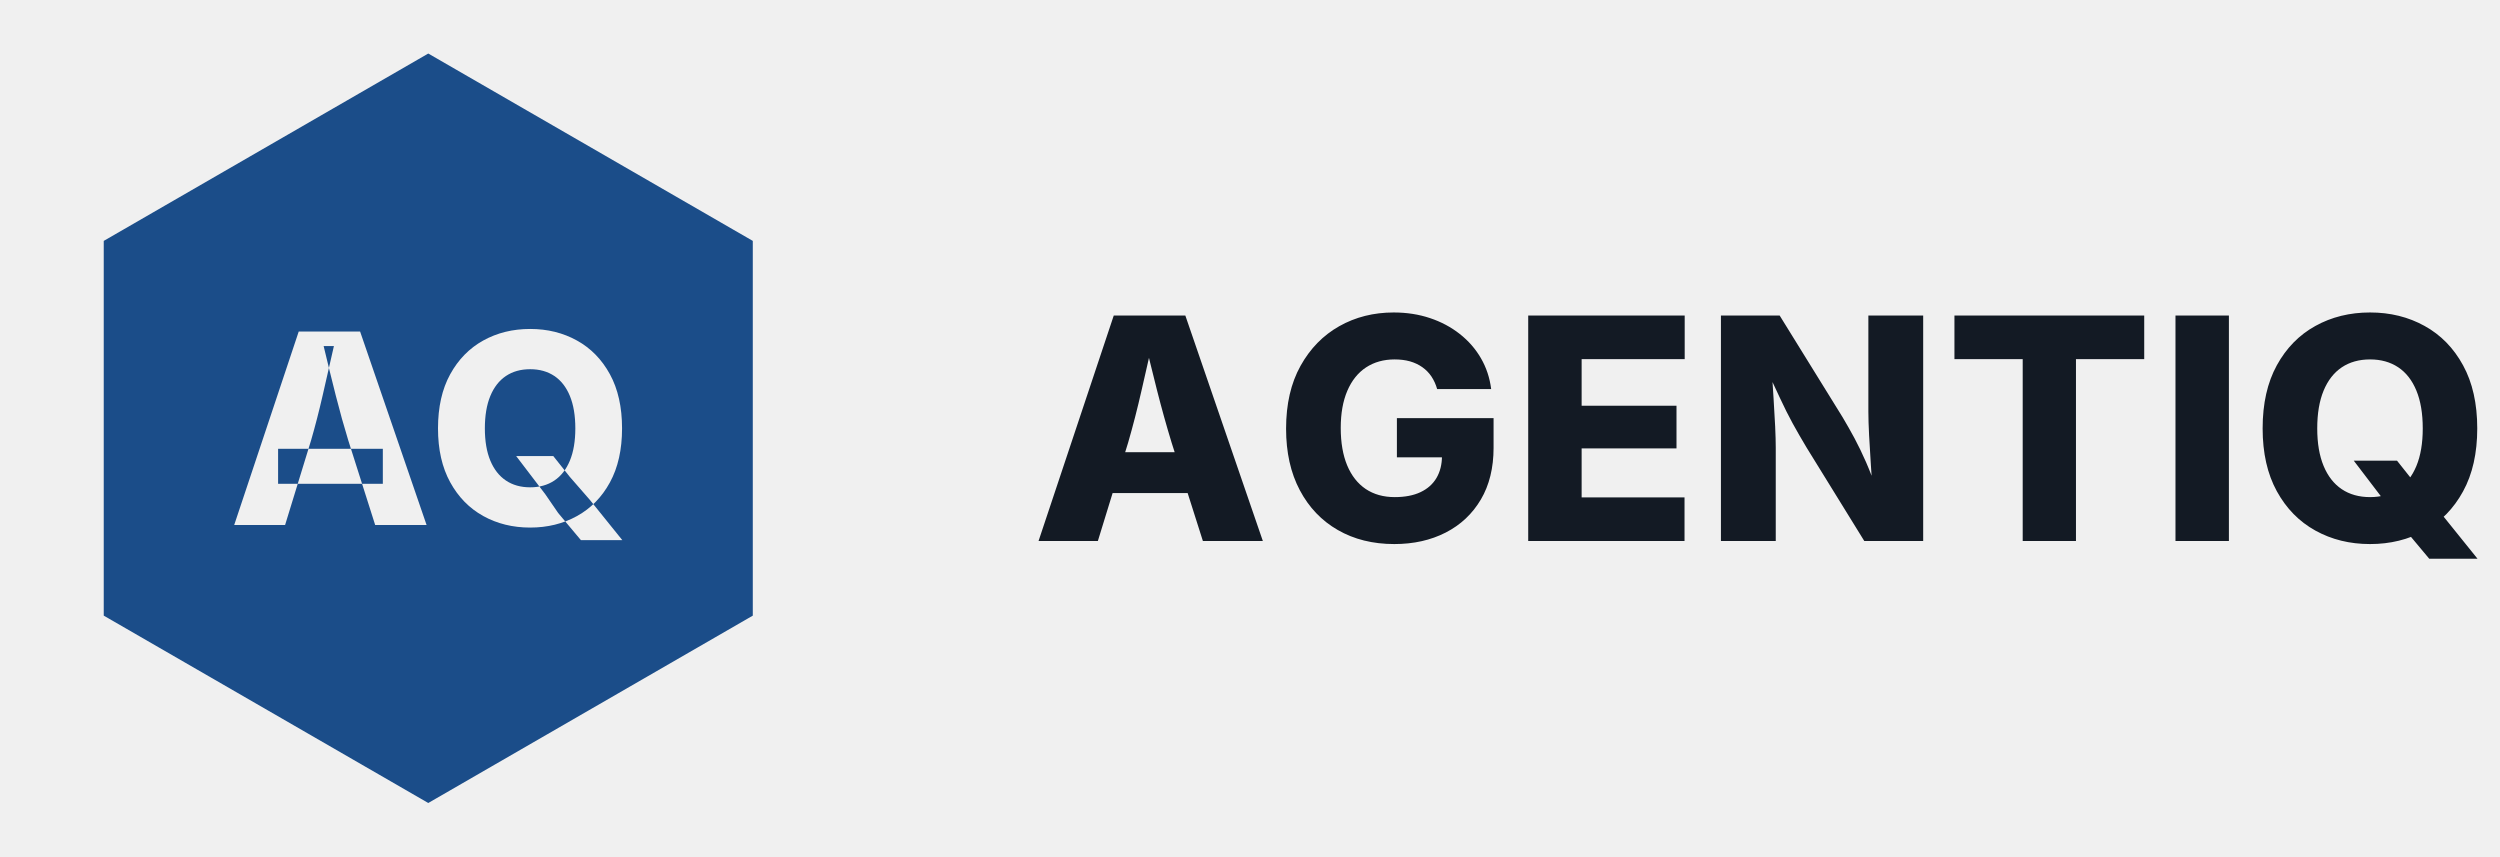
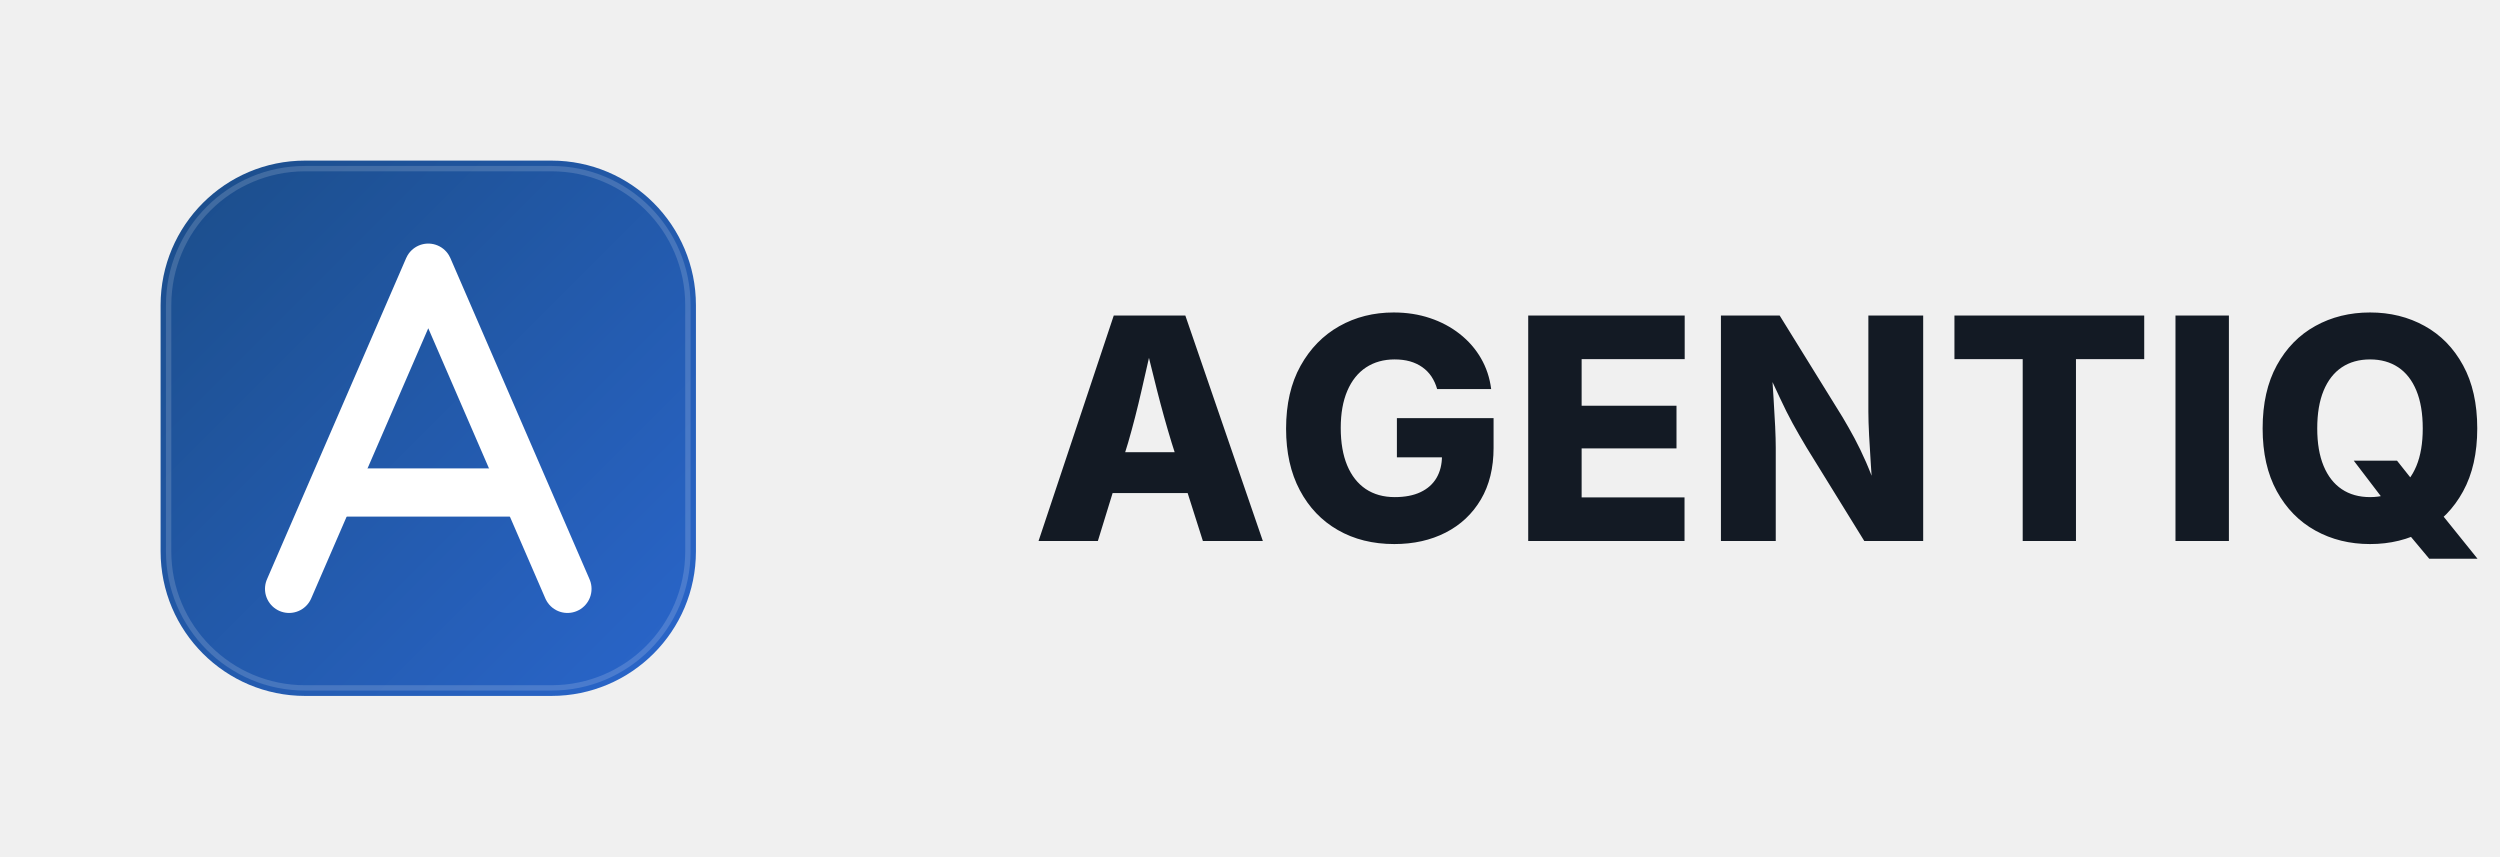
<svg xmlns="http://www.w3.org/2000/svg" viewBox="0 0 467 160" width="467" height="160" role="img" aria-label="AGENTIQ logo">
-   <g transform="scale(0.3125)">
-     <path fill="#1B4D89" fill-rule="evenodd" d="M256.00 32.00L62.01 144.00L62.01 368.00L256.00 480.00L449.99 368.00L449.99 144.00Z M140.00 313.81 178.56 198.19H215.26L254.99 313.81H224.26L208.20 263.29Q204.32 250.65 200.71 236.41Q197.11 222.17 193.46 206.88H199.59Q196.10 222.25 192.84 236.49Q189.58 250.72 185.93 263.29L170.42 313.81ZM166.23 289.21V268.26H228.84V289.21Z M308.53 272.60H330.72L340.58 285.02L352.68 298.91L372.00 322.88H347.25L333.67 306.67L325.99 295.49ZM316.91 315.36Q301.31 315.36 288.86 308.45Q276.41 301.55 269.11 288.28Q261.82 275.01 261.82 256.08Q261.82 236.99 269.11 223.72Q276.41 210.45 288.86 203.55Q301.31 196.64 316.91 196.64Q332.43 196.64 344.88 203.55Q357.34 210.45 364.59 223.72Q371.84 236.99 371.84 256.08Q371.84 275.09 364.59 288.36Q357.34 301.62 344.88 308.49Q332.43 315.36 316.91 315.36ZM316.91 291.30Q325.29 291.30 331.34 287.27Q337.39 283.23 340.65 275.36Q343.91 267.48 343.91 256.08Q343.91 244.59 340.65 236.68Q337.39 228.77 331.34 224.73Q325.29 220.70 316.91 220.70Q308.45 220.70 302.40 224.77Q296.35 228.84 293.09 236.72Q289.83 244.59 289.83 256.08Q289.83 267.48 293.09 275.32Q296.35 283.16 302.40 287.23Q308.45 291.30 316.91 291.30Z" />
-   </g>
+   <defs>
+     <linearGradient id="aq" x1="30" y1="30" x2="130" y2="130" gradientUnits="userSpaceOnUse">
+       <stop stop-color="#1B4D89" />
+       <stop offset="1" stop-color="#2A66CC" />
+     </linearGradient>
+   </defs>
+   <rect x="30" y="30" width="100" height="100" rx="27" fill="url(#aq)" />
+   <rect x="31.5" y="31.5" width="97" height="97" rx="25.5" fill="none" stroke="#fff" stroke-opacity="0.16" />
+   <path d="M54 110 L80 50 L106 110" fill="none" stroke="#fff" stroke-width="9" stroke-linecap="round" stroke-linejoin="round" />
+   <path d="M62 92 H98" fill="none" stroke="#fff" stroke-width="9" stroke-linecap="round" />
  <path fill="#131A24" d="M194.00 101.06 208.05 58.94H221.42L235.90 101.06H224.70L218.85 82.66Q217.44 78.05 216.12 72.86Q214.81 67.67 213.48 62.10H215.71Q214.44 67.70 213.25 72.89Q212.07 78.08 210.74 82.66L205.08 101.06ZM203.56 92.10V84.47H226.37V92.10Z M260.46 101.63Q254.46 101.63 249.91 99.01Q245.36 96.40 242.80 91.56Q240.24 86.73 240.24 80.08Q240.24 73.19 242.94 68.34Q245.64 63.49 250.18 60.93Q254.72 58.37 260.34 58.37Q263.99 58.37 267.12 59.42Q270.24 60.46 272.69 62.39Q275.13 64.31 276.64 66.92Q278.16 69.54 278.55 72.68H268.46Q268.09 71.38 267.40 70.34Q266.71 69.31 265.69 68.59Q264.67 67.87 263.38 67.50Q262.10 67.14 260.51 67.14Q257.46 67.14 255.18 68.63Q252.91 70.13 251.68 73.00Q250.45 75.87 250.45 79.94Q250.45 84.04 251.65 86.93Q252.85 89.81 255.11 91.34Q257.38 92.86 260.54 92.86Q263.40 92.86 265.36 91.93Q267.33 91.00 268.35 89.26Q269.36 87.52 269.36 85.17L271.26 85.43H260.94V78.11H279.00V83.65Q279.00 89.27 276.63 93.30Q274.25 97.33 270.06 99.48Q265.86 101.63 260.46 101.63Z M285.47 101.06V58.94H314.70V67.08H295.45V75.79H313.17V83.76H295.45V92.92H314.67V101.06Z M321.47 101.06V58.94H332.44L344.21 77.96Q345.34 79.86 346.43 81.88Q347.51 83.90 348.59 86.36Q349.66 88.82 350.77 92.02H349.83Q349.66 89.70 349.48 86.87Q349.30 84.04 349.15 81.37Q349.01 78.70 349.01 76.86V58.94H359.25V101.06H348.25L337.48 83.62Q336.04 81.22 334.86 79.07Q333.69 76.92 332.52 74.40Q331.34 71.89 329.76 68.49H330.92Q331.12 71.52 331.30 74.39Q331.48 77.26 331.60 79.65Q331.71 82.04 331.71 83.62V101.06Z M365.09 67.08V58.94H400.54V67.08H387.79V101.06H377.84V67.08Z M416.36 58.94V101.06H406.38V58.94Z M439.68 86.05H447.76L451.35 90.57L455.76 95.63L462.80 104.37H453.78L448.84 98.46L446.04 94.39ZM442.73 101.63Q437.05 101.63 432.51 99.11Q427.97 96.60 425.31 91.76Q422.66 86.93 422.66 80.03Q422.66 73.07 425.31 68.24Q427.97 63.40 432.51 60.89Q437.05 58.37 442.73 58.37Q448.38 58.37 452.92 60.89Q457.46 63.40 460.10 68.24Q462.75 73.07 462.75 80.03Q462.75 86.96 460.10 91.79Q457.46 96.62 452.92 99.13Q448.38 101.63 442.73 101.63ZM442.73 92.86Q445.78 92.86 447.99 91.39Q450.19 89.92 451.38 87.05Q452.57 84.18 452.57 80.03Q452.57 75.84 451.38 72.96Q450.19 70.08 447.99 68.61Q445.78 67.14 442.73 67.14Q439.65 67.14 437.44 68.62Q435.24 70.10 434.05 72.97Q432.86 75.84 432.86 80.03Q432.86 84.18 434.05 87.04Q435.24 89.90 437.44 91.38Q439.65 92.86 442.73 92.86Z" />
</svg>
